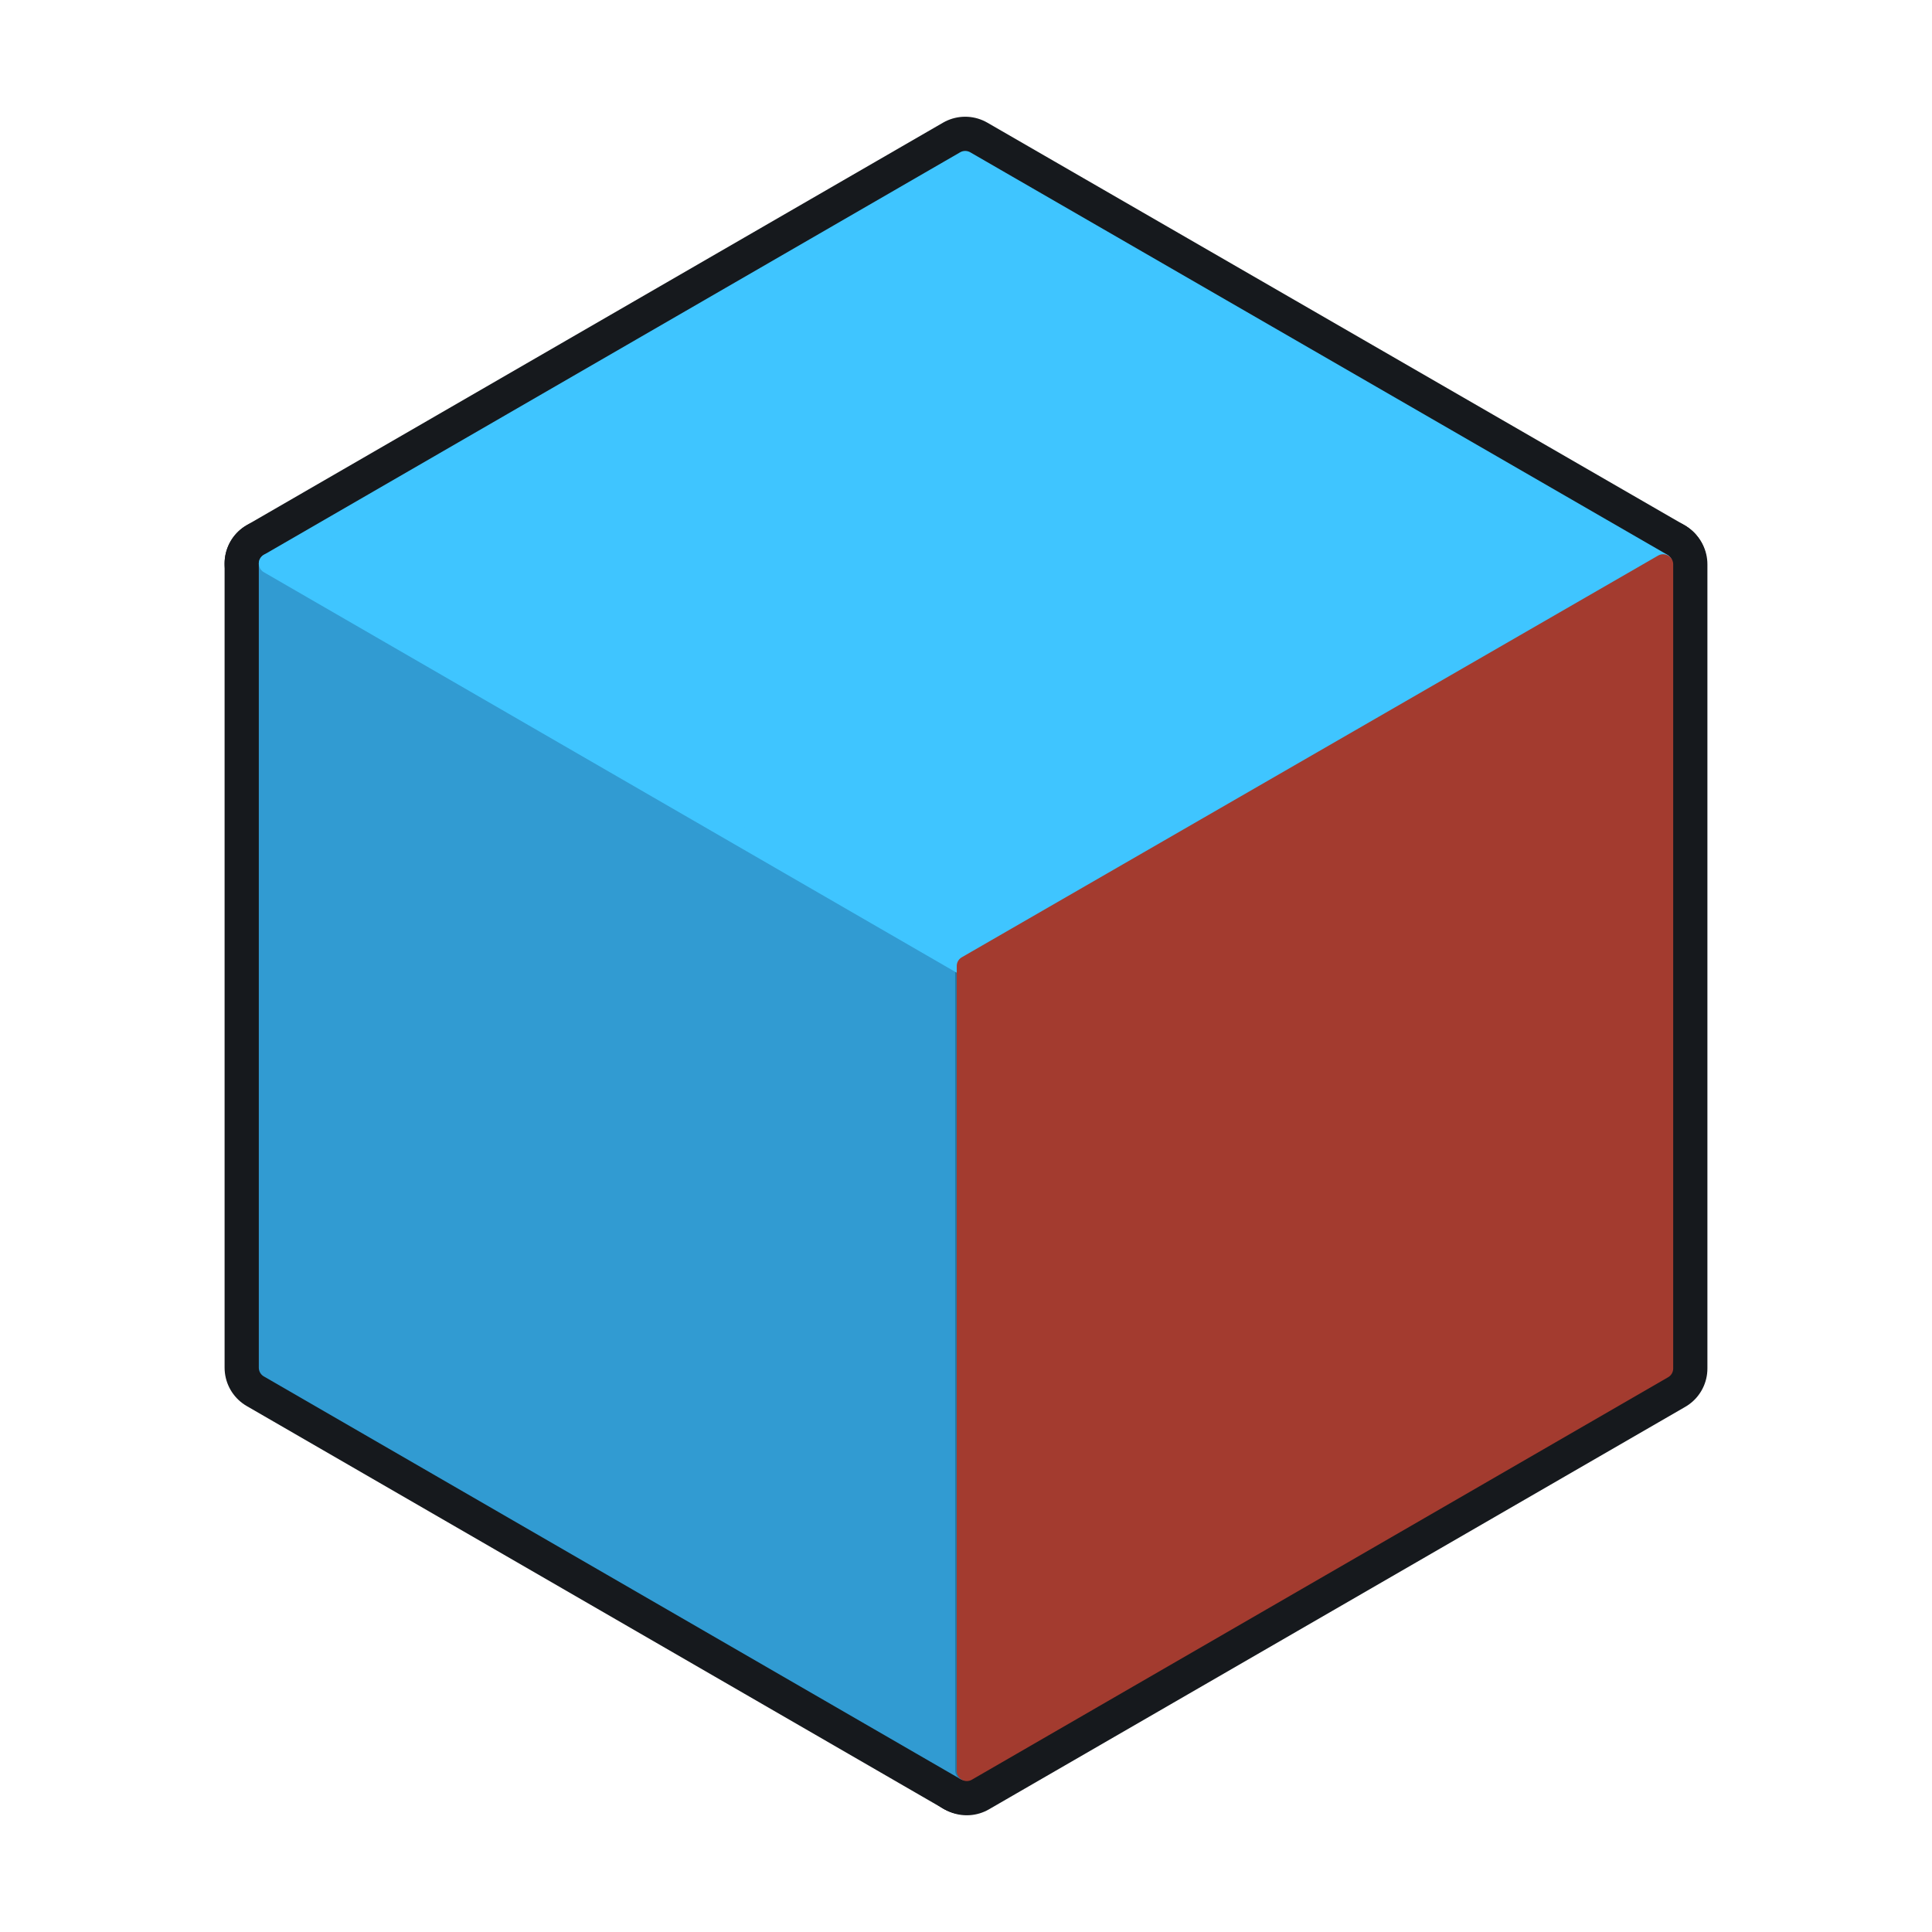
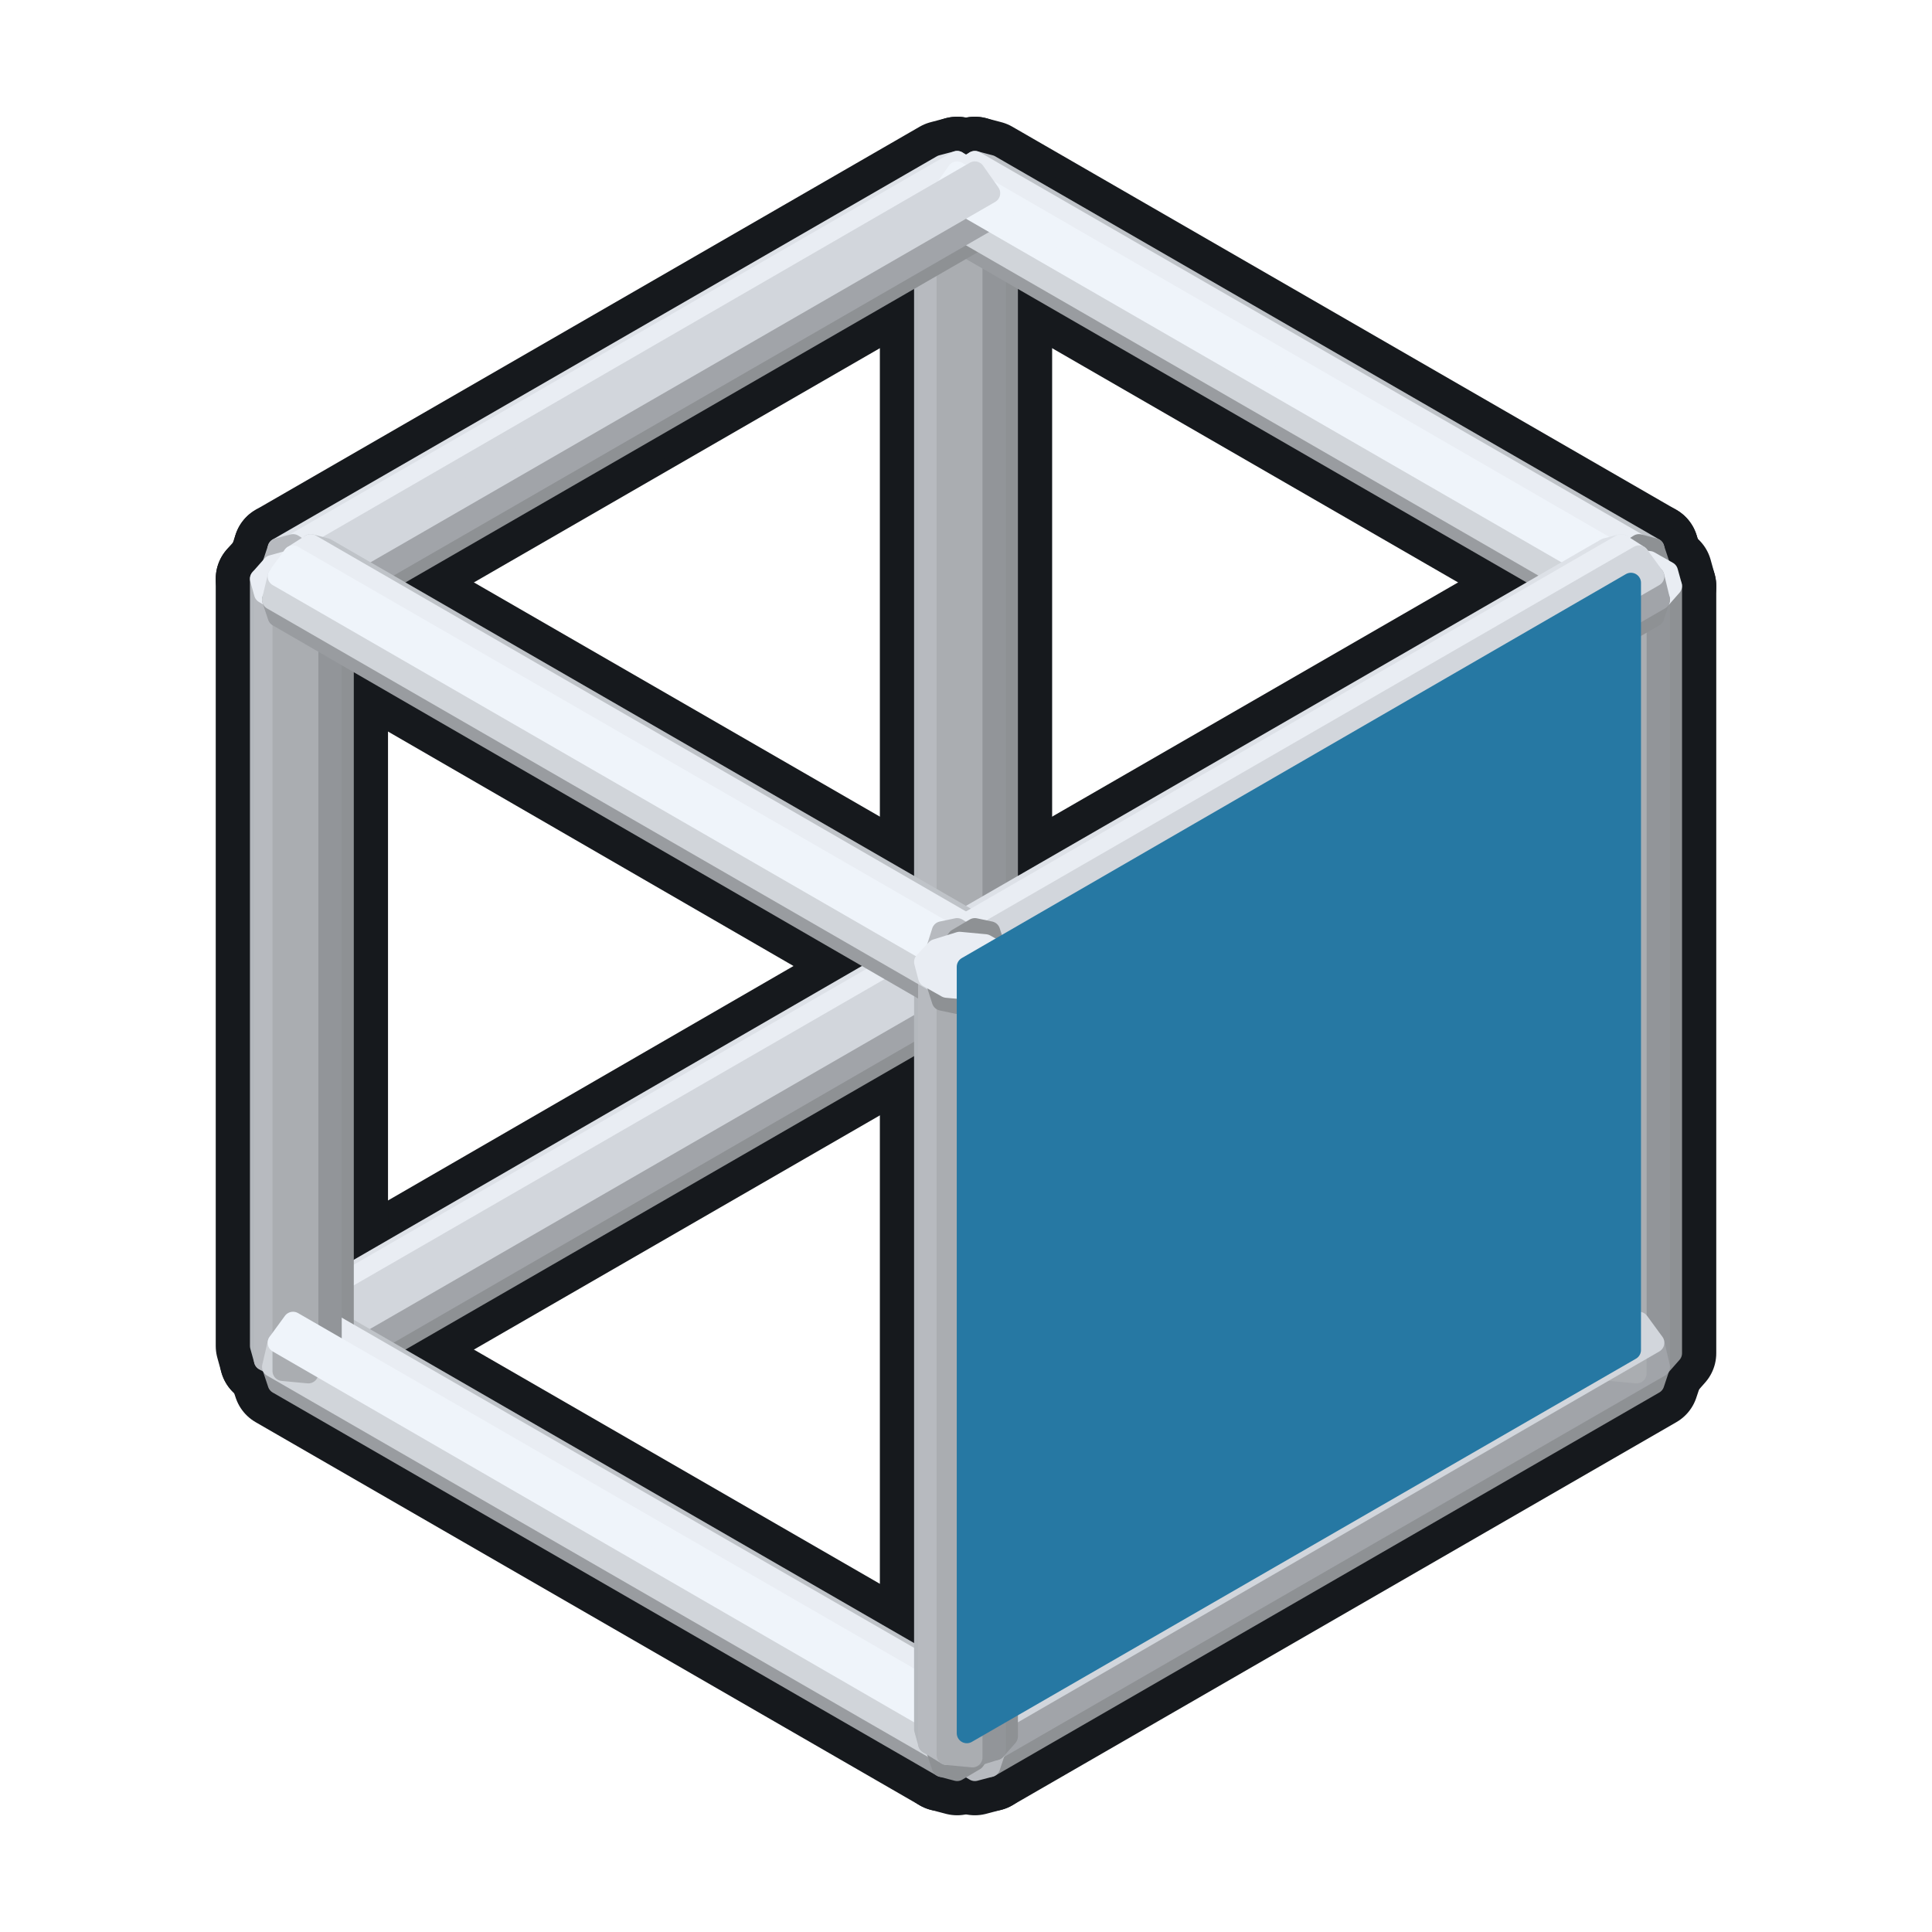
<svg xmlns="http://www.w3.org/2000/svg" width="24" height="24" viewBox="0 0 24 24">
-   <path d="M3.34 16.99 L11.99 21.99 L11.99 12.00 L3.34 7.00 Z" fill="#16191d" stroke="#16191d" stroke-width="1.1" stroke-linejoin="round" />
-   <path d="M11.99 21.99 L20.65 16.99 L20.65 7.00 L11.99 12.00 Z" fill="#16191d" stroke="#16191d" stroke-width="1.1" stroke-linejoin="round" />
-   <path d="M11.99 2.00 L3.34 7.00 L11.99 12.00 L20.65 7.00 Z" fill="#16191d" stroke="#16191d" stroke-width="1.1" stroke-linejoin="round" />
-   <path d="M20.66 17.00 L20.66 7.01 L12.01 12.00 L12.01 22.00 Z" fill="#16191d" stroke="#16191d" stroke-width="1.1" stroke-linejoin="round" />
-   <path d="M3.34 16.99 L11.99 21.99 L11.99 12.00 L3.34 7.00 Z" fill="#319bd2" stroke="#319bd2" stroke-width="0.25" stroke-linejoin="round" />
-   <path d="M11.99 21.99 L20.65 16.99 L20.65 7.00 L11.99 12.00 Z" fill="#2678a3" stroke="#2678a3" stroke-width="0.25" stroke-linejoin="round" />
-   <path d="M11.99 2.00 L3.34 7.00 L11.99 12.00 L20.65 7.00 Z" fill="#3fc5ff" stroke="#3fc5ff" stroke-width="0.25" stroke-linejoin="round" />
-   <path d="M20.66 17.00 L20.66 7.01 L12.01 12.00 L12.01 22.00 Z" fill="#a33b2f" stroke="#a33b2f" stroke-width="0.25" stroke-linejoin="round" />
+   <path d="M11.48 11.95 L11.53 12.14 L11.53 2.61 L11.48 2.43 Z" fill="#16191d" stroke="#16191d" stroke-width="1.1" stroke-linejoin="round" />
+   <path d="M12.30 11.57 L12.11 11.53 L20.36 16.29 L20.55 16.34 Z" fill="#16191d" stroke="#16191d" stroke-width="1.1" stroke-linejoin="round" />
+   <path d="M11.89 11.53 L11.70 11.57 L3.45 16.34 L3.64 16.29 Z" fill="#16191d" stroke="#16191d" stroke-width="1.1" stroke-linejoin="round" />
+   <path d="M12.37 12.21 L12.52 12.05 L12.52 2.52 L12.37 2.69 Z" fill="#16191d" stroke="#16191d" stroke-width="1.1" stroke-linejoin="round" />
+   <path d="M11.63 12.21 L11.70 12.43 L19.95 17.19 L19.88 16.98 Z" fill="#16191d" stroke="#16191d" stroke-width="1.1" stroke-linejoin="round" />
+   <path d="M12.30 12.43 L12.37 12.21 L4.12 16.98 L4.05 17.19 Z" fill="#16191d" stroke="#16191d" stroke-width="1.1" stroke-linejoin="round" />
+   <path d="M11.53 12.14 L11.76 12.27 L11.76 2.74 L11.53 2.61 Z" fill="#16191d" stroke="#16191d" stroke-width="1.1" stroke-linejoin="round" />
+   <path d="M12.11 11.53 L11.89 11.66 L20.14 16.42 L20.36 16.29 Z" fill="#16191d" stroke="#16191d" stroke-width="1.1" stroke-linejoin="round" />
+   <path d="M12.11 11.66 L11.89 11.53 L3.64 16.29 L3.86 16.42 Z" fill="#16191d" stroke="#16191d" stroke-width="1.1" stroke-linejoin="round" />
+   <path d="M12.08 12.30 L12.37 12.21 L12.37 2.69 L12.08 2.77 Z" fill="#16191d" stroke="#16191d" stroke-width="1.1" stroke-linejoin="round" />
+   <path d="M11.70 11.92 L11.63 12.21 L19.88 16.98 L19.95 16.68 Z" fill="#16191d" stroke="#16191d" stroke-width="1.1" stroke-linejoin="round" />
+   <path d="M12.37 12.21 L12.30 11.92 L4.05 16.68 L4.12 16.98 Z" fill="#16191d" stroke="#16191d" stroke-width="1.1" stroke-linejoin="round" />
+   <path d="M11.76 12.27 L12.08 12.30 L12.08 2.77 L11.76 2.74 Z" fill="#16191d" stroke="#16191d" stroke-width="1.1" stroke-linejoin="round" />
+   <path d="M11.89 11.66 L11.70 11.92 L19.95 16.68 L20.14 16.42 Z" fill="#16191d" stroke="#16191d" stroke-width="1.1" stroke-linejoin="round" />
+   <path d="M12.30 11.92 L12.11 11.66 L3.86 16.42 L4.05 16.68 Z" fill="#16191d" stroke="#16191d" stroke-width="1.1" stroke-linejoin="round" />
+   <path d="M12.37 2.69 L12.52 2.52 L12.47 2.34 L12.24 2.20 L11.92 2.17 L11.63 2.26 L11.48 2.43 L11.53 2.61 L11.76 2.74 L12.08 2.77 Z" fill="#16191d" stroke="#16191d" stroke-width="1.1" stroke-linejoin="round" />
+   <path d="M19.88 16.98 L19.95 17.19 L20.14 17.24 L20.36 17.10 L20.55 16.84 L20.62 16.55 L20.55 16.34 L20.36 16.29 L20.14 16.42 L19.95 16.68 Z" fill="#16191d" stroke="#16191d" stroke-width="1.1" stroke-linejoin="round" />
+   <path d="M3.38 16.55 L3.45 16.84 L3.64 17.10 L3.86 17.24 L4.05 17.19 L4.12 16.98 L4.05 16.68 L3.86 16.42 L3.64 16.29 L3.45 16.34 Z" fill="#16191d" stroke="#16191d" stroke-width="1.1" stroke-linejoin="round" />
+   <path d="M12.30 2.05 L12.11 2.00 L20.36 6.76 L20.55 6.81 Z" fill="#16191d" stroke="#16191d" stroke-width="1.1" stroke-linejoin="round" />
+   <path d="M11.89 2.00 L11.70 2.05 L3.45 6.81 L3.64 6.76 Z" fill="#16191d" stroke="#16191d" stroke-width="1.1" stroke-linejoin="round" />
+   <path d="M19.73 16.72 L19.78 16.90 L19.78 7.37 L19.73 7.19 Z" fill="#16191d" stroke="#16191d" stroke-width="1.1" stroke-linejoin="round" />
+   <path d="M3.23 16.72 L3.28 16.90 L3.28 7.37 L3.23 7.19 Z" fill="#16191d" stroke="#16191d" stroke-width="1.1" stroke-linejoin="round" />
+   <path d="M4.05 16.34 L3.86 16.29 L12.11 21.05 L12.30 21.10 Z" fill="#16191d" stroke="#16191d" stroke-width="1.1" stroke-linejoin="round" />
+   <path d="M20.14 16.29 L19.95 16.34 L11.70 21.10 L11.89 21.05 Z" fill="#16191d" stroke="#16191d" stroke-width="1.1" stroke-linejoin="round" />
+   <path d="M11.63 2.69 L11.70 2.90 L19.95 7.66 L19.88 7.45 Z" fill="#16191d" stroke="#16191d" stroke-width="1.1" stroke-linejoin="round" />
+   <path d="M12.30 2.90 L12.37 2.69 L4.12 7.45 L4.05 7.66 Z" fill="#16191d" stroke="#16191d" stroke-width="1.1" stroke-linejoin="round" />
+   <path d="M4.12 16.98 L4.27 16.81 L4.27 7.28 L4.12 7.45 Z" fill="#16191d" stroke="#16191d" stroke-width="1.1" stroke-linejoin="round" />
+   <path d="M20.62 16.98 L20.77 16.81 L20.77 7.28 L20.62 7.45 Z" fill="#16191d" stroke="#16191d" stroke-width="1.1" stroke-linejoin="round" />
+   <path d="M20.55 17.19 L20.62 16.98 L12.37 21.74 L12.30 21.95 Z" fill="#16191d" stroke="#16191d" stroke-width="1.1" stroke-linejoin="round" />
+   <path d="M3.38 16.98 L3.45 17.19 L11.70 21.95 L11.63 21.74 Z" fill="#16191d" stroke="#16191d" stroke-width="1.1" stroke-linejoin="round" />
+   <path d="M12.11 2.00 L11.89 2.13 L20.14 6.90 L20.36 6.76 Z" fill="#16191d" stroke="#16191d" stroke-width="1.1" stroke-linejoin="round" />
+   <path d="M3.28 16.90 L3.51 17.03 L3.51 7.51 L3.28 7.37 Z" fill="#16191d" stroke="#16191d" stroke-width="1.1" stroke-linejoin="round" />
+   <path d="M12.11 2.13 L11.89 2.00 L3.64 6.76 L3.86 6.90 Z" fill="#16191d" stroke="#16191d" stroke-width="1.1" stroke-linejoin="round" />
+   <path d="M19.78 16.90 L20.01 17.03 L20.01 7.51 L19.78 7.37 Z" fill="#16191d" stroke="#16191d" stroke-width="1.1" stroke-linejoin="round" />
+   <path d="M3.86 16.29 L3.64 16.42 L11.89 21.18 L12.11 21.05 Z" fill="#16191d" stroke="#16191d" stroke-width="1.1" stroke-linejoin="round" />
+   <path d="M20.36 16.42 L20.14 16.29 L11.89 21.05 L12.11 21.18 Z" fill="#16191d" stroke="#16191d" stroke-width="1.1" stroke-linejoin="round" />
+   <path d="M11.70 2.40 L11.63 2.69 L19.88 7.45 L19.95 7.16 Z" fill="#16191d" stroke="#16191d" stroke-width="1.1" stroke-linejoin="round" />
+   <path d="M12.37 2.69 L12.30 2.40 L4.05 7.16 L4.12 7.45 Z" fill="#16191d" stroke="#16191d" stroke-width="1.1" stroke-linejoin="round" />
+   <path d="M3.83 17.06 L4.12 16.98 L4.12 7.45 L3.83 7.54 Z" fill="#16191d" stroke="#16191d" stroke-width="1.1" stroke-linejoin="round" />
+   <path d="M20.33 17.06 L20.62 16.98 L20.62 7.45 L20.33 7.54 Z" fill="#16191d" stroke="#16191d" stroke-width="1.1" stroke-linejoin="round" />
+   <path d="M20.62 16.98 L20.55 16.68 L12.30 21.45 L12.37 21.74 Z" fill="#16191d" stroke="#16191d" stroke-width="1.1" stroke-linejoin="round" />
+   <path d="M3.45 16.68 L3.38 16.98 L11.63 21.74 L11.70 21.45 Z" fill="#16191d" stroke="#16191d" stroke-width="1.1" stroke-linejoin="round" />
+   <path d="M11.89 2.13 L11.70 2.40 L19.95 7.16 L20.14 6.90 Z" fill="#16191d" stroke="#16191d" stroke-width="1.1" stroke-linejoin="round" />
+   <path d="M3.51 17.03 L3.83 17.06 L3.83 7.54 L3.51 7.51 Z" fill="#16191d" stroke="#16191d" stroke-width="1.1" stroke-linejoin="round" />
+   <path d="M12.30 2.40 L12.11 2.13 L3.86 6.90 L4.05 7.16 Z" fill="#16191d" stroke="#16191d" stroke-width="1.1" stroke-linejoin="round" />
+   <path d="M20.01 17.03 L20.33 17.06 L20.33 7.54 L20.01 7.51 Z" fill="#16191d" stroke="#16191d" stroke-width="1.1" stroke-linejoin="round" />
+   <path d="M20.55 16.68 L20.36 16.42 L12.11 21.18 L12.30 21.45 Z" fill="#16191d" stroke="#16191d" stroke-width="1.1" stroke-linejoin="round" />
+   <path d="M3.64 16.42 L3.45 16.68 L11.70 21.45 L11.89 21.18 Z" fill="#16191d" stroke="#16191d" stroke-width="1.1" stroke-linejoin="round" />
+   <path d="M19.88 7.45 L19.95 7.66 L20.14 7.71 L20.36 7.58 L20.55 7.32 L20.62 7.02 L20.55 6.81 L20.36 6.76 L20.14 6.90 L19.95 7.16 Z" fill="#16191d" stroke="#16191d" stroke-width="1.1" stroke-linejoin="round" />
+   <path d="M3.38 7.02 L3.45 7.32 L3.64 7.58 L3.86 7.71 L4.05 7.66 L4.12 7.45 L4.05 7.16 L3.86 6.90 L3.64 6.76 L3.45 6.81 Z" fill="#16191d" stroke="#16191d" stroke-width="1.1" stroke-linejoin="round" />
+   <path d="M20.62 7.45 L20.77 7.28 L20.72 7.10 L20.49 6.97 L20.17 6.94 L19.88 7.02 L19.73 7.19 L19.78 7.37 L20.01 7.51 L20.33 7.54 Z" fill="#16191d" stroke="#16191d" stroke-width="1.1" stroke-linejoin="round" />
+   <path d="M11.63 21.31 L11.70 21.60 L11.89 21.87 L12.11 22.00 L12.30 21.95 L12.37 21.74 L12.30 21.45 L12.11 21.18 L11.89 21.05 L11.70 21.10 Z" fill="#16191d" stroke="#16191d" stroke-width="1.1" stroke-linejoin="round" />
+   <path d="M4.12 7.45 L4.27 7.28 L4.22 7.10 L3.99 6.97 L3.67 6.94 L3.38 7.02 L3.23 7.19 L3.28 7.37 L3.51 7.51 L3.83 7.54 Z" fill="#16191d" stroke="#16191d" stroke-width="1.1" stroke-linejoin="round" />
+   <path d="M11.63 21.74 L11.70 21.95 L11.89 22.00 L12.11 21.87 L12.30 21.60 L12.37 21.31 L12.30 21.10 L12.11 21.05 L11.89 21.18 L11.70 21.45 Z" fill="#16191d" stroke="#16191d" stroke-width="1.1" stroke-linejoin="round" />
+   <path d="M20.14 6.76 L19.95 6.81 L11.70 11.57 L11.89 11.53 Z" fill="#16191d" stroke="#16191d" stroke-width="1.1" stroke-linejoin="round" />
+   <path d="M4.05 6.81 L3.86 6.76 L12.11 11.53 L12.30 11.57 Z" fill="#16191d" stroke="#16191d" stroke-width="1.1" stroke-linejoin="round" />
+   <path d="M11.48 21.48 L11.53 21.66 L11.53 12.14 L11.48 11.95 Z" fill="#16191d" stroke="#16191d" stroke-width="1.1" stroke-linejoin="round" />
+   <path d="M20.55 7.66 L20.62 7.45 L12.37 12.21 L12.30 12.43 Z" fill="#16191d" stroke="#16191d" stroke-width="1.1" stroke-linejoin="round" />
+   <path d="M3.38 7.45 L3.45 7.66 L11.70 12.43 L11.63 12.21 Z" fill="#16191d" stroke="#16191d" stroke-width="1.1" stroke-linejoin="round" />
+   <path d="M12.37 21.74 L12.52 21.57 L12.52 12.05 L12.37 12.21 Z" fill="#16191d" stroke="#16191d" stroke-width="1.1" stroke-linejoin="round" />
+   <path d="M20.36 6.90 L20.14 6.76 L11.89 11.53 L12.11 11.66 Z" fill="#16191d" stroke="#16191d" stroke-width="1.1" stroke-linejoin="round" />
+   <path d="M3.86 6.76 L3.64 6.90 L11.89 11.66 L12.11 11.53 Z" fill="#16191d" stroke="#16191d" stroke-width="1.1" stroke-linejoin="round" />
+   <path d="M11.53 21.66 L11.76 21.80 L11.76 12.27 L11.53 12.14 Z" fill="#16191d" stroke="#16191d" stroke-width="1.1" stroke-linejoin="round" />
+   <path d="M20.62 7.45 L20.55 7.16 L12.30 11.92 L12.37 12.21 Z" fill="#16191d" stroke="#16191d" stroke-width="1.1" stroke-linejoin="round" />
+   <path d="M3.45 7.16 L3.38 7.45 L11.63 12.21 L11.70 11.92 Z" fill="#16191d" stroke="#16191d" stroke-width="1.1" stroke-linejoin="round" />
+   <path d="M12.08 21.83 L12.37 21.74 L12.37 12.21 L12.08 12.30 Z" fill="#16191d" stroke="#16191d" stroke-width="1.1" stroke-linejoin="round" />
+   <path d="M20.55 7.16 L20.36 6.90 L12.11 11.66 L12.30 11.92 Z" fill="#16191d" stroke="#16191d" stroke-width="1.1" stroke-linejoin="round" />
+   <path d="M3.64 6.90 L3.45 7.16 L11.70 11.92 L11.89 11.66 Z" fill="#16191d" stroke="#16191d" stroke-width="1.1" stroke-linejoin="round" />
+   <path d="M11.76 21.80 L12.08 21.83 L12.08 12.30 L11.76 12.27 Z" fill="#16191d" stroke="#16191d" stroke-width="1.1" stroke-linejoin="round" />
+   <path d="M11.63 11.79 L11.70 12.08 L11.89 12.34 L12.11 12.47 L12.30 12.43 L12.37 12.21 L12.30 11.92 L12.11 11.66 L11.89 11.53 L11.70 11.57 Z" fill="#16191d" stroke="#16191d" stroke-width="1.1" stroke-linejoin="round" />
+   <path d="M11.63 12.21 L11.70 12.43 L11.89 12.47 L12.11 12.34 L12.30 12.08 L12.37 11.79 L12.30 11.57 L12.11 11.53 L11.89 11.66 L11.70 11.92 Z" fill="#16191d" stroke="#16191d" stroke-width="1.1" stroke-linejoin="round" />
+   <path d="M12.37 12.21 L12.52 12.05 L12.47 11.86 L12.24 11.73 L11.92 11.70 L11.63 11.79 L11.48 11.95 L11.53 12.14 L11.76 12.27 L12.08 12.30 Z" fill="#16191d" stroke="#16191d" stroke-width="1.1" stroke-linejoin="round" />
+   <path d="M20.26 16.77 L20.26 7.24 L12.01 12.01 L12.01 21.53 Z" fill="#16191d" stroke="#16191d" stroke-width="1.1" stroke-linejoin="round" />
+   <path d="M11.48 11.95 L11.53 12.14 L11.53 2.61 L11.48 2.43 Z" fill="#b4b8bd" stroke="#b4b8bd" stroke-width="0.25" stroke-linejoin="round" />
+   <path d="M12.30 11.57 L12.11 11.53 L20.36 16.29 L20.55 16.34 Z" fill="#bfc3c8" stroke="#bfc3c8" stroke-width="0.25" stroke-linejoin="round" />
+   <path d="M11.89 11.53 L11.70 11.57 L3.45 16.34 L3.64 16.29 Z" fill="#dde1e7" stroke="#dde1e7" stroke-width="0.25" stroke-linejoin="round" />
+   <path d="M12.37 12.21 L12.52 12.05 L12.52 2.52 L12.37 2.69 Z" fill="#8e9194" stroke="#8e9194" stroke-width="0.25" stroke-linejoin="round" />
+   <path d="M11.63 12.21 L11.70 12.43 L19.95 17.19 L19.88 16.98 Z" fill="#999ca0" stroke="#999ca0" stroke-width="0.25" stroke-linejoin="round" />
+   <path d="M12.30 12.43 L12.37 12.21 L4.12 16.98 L4.05 17.19 Z" fill="#8e9194" stroke="#8e9194" stroke-width="0.25" stroke-linejoin="round" />
+   <path d="M11.53 12.14 L11.76 12.27 L11.76 2.74 L11.53 2.61 Z" fill="#b7babf" stroke="#b7babf" stroke-width="0.25" stroke-linejoin="round" />
+   <path d="M12.11 11.53 L11.89 11.66 L20.14 16.42 L20.36 16.29 Z" fill="#e9edf3" stroke="#e9edf3" stroke-width="0.25" stroke-linejoin="round" />
+   <path d="M12.11 11.66 L11.89 11.53 L3.64 16.29 L3.86 16.42 Z" fill="#e9edf3" stroke="#e9edf3" stroke-width="0.25" stroke-linejoin="round" />
+   <path d="M12.08 12.30 L12.37 12.21 L12.37 2.69 L12.08 2.77 Z" fill="#929599" stroke="#929599" stroke-width="0.25" stroke-linejoin="round" />
+   <path d="M11.70 11.92 L11.63 12.21 L19.88 16.98 L19.95 16.68 Z" fill="#d1d5da" stroke="#d1d5da" stroke-width="0.25" stroke-linejoin="round" />
+   <path d="M12.37 12.21 L12.30 11.92 L4.05 16.68 L4.12 16.98 Z" fill="#a1a4a9" stroke="#a1a4a9" stroke-width="0.25" stroke-linejoin="round" />
+   <path d="M11.76 12.27 L12.08 12.30 L12.08 2.77 L11.76 2.74 Z" fill="#aaadb1" stroke="#aaadb1" stroke-width="0.25" stroke-linejoin="round" />
+   <path d="M11.89 11.66 L11.70 11.92 L19.95 16.68 L20.14 16.42 Z" fill="#eff4fa" stroke="#eff4fa" stroke-width="0.25" stroke-linejoin="round" />
+   <path d="M12.30 11.92 L12.11 11.66 L3.86 16.42 L4.05 16.68 Z" fill="#d2d6dc" stroke="#d2d6dc" stroke-width="0.25" stroke-linejoin="round" />
+   <path d="M12.37 2.69 L12.52 2.52 L12.47 2.34 L12.24 2.20 L11.92 2.17 L11.63 2.26 L11.48 2.43 L11.53 2.61 L11.76 2.74 L12.08 2.77 Z" fill="#e9edf3" stroke="#e9edf3" stroke-width="0.25" stroke-linejoin="round" />
+   <path d="M19.88 16.98 L19.95 17.19 L20.14 17.24 L20.36 17.10 L20.55 16.84 L20.62 16.55 L20.55 16.34 L20.36 16.29 L20.14 16.42 L19.95 16.68 Z" fill="#8e9194" stroke="#8e9194" stroke-width="0.25" stroke-linejoin="round" />
+   <path d="M3.38 16.55 L3.45 16.84 L3.64 17.10 L3.86 17.24 L4.05 17.19 L4.12 16.98 L4.05 16.68 L3.86 16.42 L3.64 16.29 L3.45 16.34 Z" fill="#b7babf" stroke="#b7babf" stroke-width="0.25" stroke-linejoin="round" />
+   <path d="M12.30 2.05 L12.11 2.00 L20.36 6.76 L20.55 6.81 Z" fill="#bfc3c8" stroke="#bfc3c8" stroke-width="0.25" stroke-linejoin="round" />
+   <path d="M11.89 2.00 L11.70 2.05 L3.45 6.81 L3.64 6.76 Z" fill="#dde1e7" stroke="#dde1e7" stroke-width="0.25" stroke-linejoin="round" />
+   <path d="M19.73 16.72 L19.78 16.90 L19.78 7.37 L19.73 7.19 Z" fill="#b4b8bd" stroke="#b4b8bd" stroke-width="0.25" stroke-linejoin="round" />
+   <path d="M3.23 16.72 L3.28 16.90 L3.28 7.37 L3.23 7.19 Z" fill="#b4b8bd" stroke="#b4b8bd" stroke-width="0.25" stroke-linejoin="round" />
+   <path d="M4.05 16.34 L3.86 16.29 L12.11 21.05 L12.30 21.10 Z" fill="#bfc3c8" stroke="#bfc3c8" stroke-width="0.25" stroke-linejoin="round" />
+   <path d="M20.14 16.29 L19.95 16.34 L11.70 21.10 L11.89 21.05 Z" fill="#dde1e7" stroke="#dde1e7" stroke-width="0.25" stroke-linejoin="round" />
+   <path d="M11.63 2.69 L11.70 2.90 L19.95 7.66 L19.88 7.45 Z" fill="#999ca0" stroke="#999ca0" stroke-width="0.25" stroke-linejoin="round" />
+   <path d="M12.30 2.90 L12.37 2.69 L4.12 7.45 L4.05 7.66 Z" fill="#8e9194" stroke="#8e9194" stroke-width="0.25" stroke-linejoin="round" />
+   <path d="M4.12 16.98 L4.27 16.81 L4.27 7.28 L4.12 7.45 Z" fill="#8e9194" stroke="#8e9194" stroke-width="0.25" stroke-linejoin="round" />
+   <path d="M20.62 16.98 L20.77 16.81 L20.77 7.28 L20.62 7.45 Z" fill="#8e9194" stroke="#8e9194" stroke-width="0.25" stroke-linejoin="round" />
+   <path d="M20.55 17.19 L20.62 16.98 L12.37 21.74 L12.30 21.95 Z" fill="#8e9194" stroke="#8e9194" stroke-width="0.25" stroke-linejoin="round" />
+   <path d="M3.38 16.98 L3.45 17.19 L11.70 21.95 L11.63 21.74 Z" fill="#999ca0" stroke="#999ca0" stroke-width="0.25" stroke-linejoin="round" />
+   <path d="M12.11 2.00 L11.89 2.13 L20.14 6.90 L20.36 6.76 Z" fill="#e9edf3" stroke="#e9edf3" stroke-width="0.25" stroke-linejoin="round" />
+   <path d="M3.28 16.90 L3.51 17.03 L3.51 7.51 L3.28 7.37 Z" fill="#b7babf" stroke="#b7babf" stroke-width="0.25" stroke-linejoin="round" />
+   <path d="M12.11 2.13 L11.89 2.00 L3.64 6.76 L3.86 6.90 Z" fill="#e9edf3" stroke="#e9edf3" stroke-width="0.25" stroke-linejoin="round" />
+   <path d="M19.78 16.90 L20.01 17.03 L20.01 7.51 L19.78 7.37 Z" fill="#b7babf" stroke="#b7babf" stroke-width="0.25" stroke-linejoin="round" />
+   <path d="M3.86 16.29 L3.64 16.42 L11.89 21.18 L12.11 21.05 Z" fill="#e9edf3" stroke="#e9edf3" stroke-width="0.25" stroke-linejoin="round" />
+   <path d="M20.36 16.42 L20.14 16.29 L11.89 21.05 L12.11 21.18 Z" fill="#e9edf3" stroke="#e9edf3" stroke-width="0.25" stroke-linejoin="round" />
+   <path d="M11.70 2.40 L11.63 2.69 L19.88 7.45 L19.95 7.16 Z" fill="#d1d5da" stroke="#d1d5da" stroke-width="0.25" stroke-linejoin="round" />
+   <path d="M12.37 2.69 L12.30 2.40 L4.05 7.16 L4.12 7.45 Z" fill="#a1a4a9" stroke="#a1a4a9" stroke-width="0.25" stroke-linejoin="round" />
+   <path d="M3.83 17.06 L4.12 16.98 L4.12 7.45 L3.83 7.54 Z" fill="#929599" stroke="#929599" stroke-width="0.25" stroke-linejoin="round" />
+   <path d="M20.33 17.06 L20.62 16.98 L20.62 7.45 L20.33 7.54 Z" fill="#929599" stroke="#929599" stroke-width="0.25" stroke-linejoin="round" />
+   <path d="M20.62 16.98 L20.55 16.68 L12.30 21.45 L12.37 21.74 Z" fill="#a1a4a9" stroke="#a1a4a9" stroke-width="0.25" stroke-linejoin="round" />
+   <path d="M3.45 16.68 L3.38 16.98 L11.63 21.74 L11.70 21.45 Z" fill="#d1d5da" stroke="#d1d5da" stroke-width="0.25" stroke-linejoin="round" />
+   <path d="M11.89 2.13 L11.70 2.40 L19.95 7.16 L20.14 6.90 Z" fill="#eff4fa" stroke="#eff4fa" stroke-width="0.25" stroke-linejoin="round" />
+   <path d="M3.51 17.03 L3.83 17.06 L3.83 7.54 L3.51 7.51 Z" fill="#aaadb1" stroke="#aaadb1" stroke-width="0.25" stroke-linejoin="round" />
+   <path d="M12.30 2.40 L12.11 2.13 L3.86 6.90 L4.05 7.16 Z" fill="#d2d6dc" stroke="#d2d6dc" stroke-width="0.25" stroke-linejoin="round" />
+   <path d="M20.01 17.03 L20.33 17.06 L20.33 7.54 L20.01 7.51 Z" fill="#aaadb1" stroke="#aaadb1" stroke-width="0.25" stroke-linejoin="round" />
+   <path d="M20.55 16.68 L20.36 16.42 L12.11 21.18 L12.30 21.45 Z" fill="#d2d6dc" stroke="#d2d6dc" stroke-width="0.25" stroke-linejoin="round" />
+   <path d="M3.64 16.42 L3.45 16.68 L11.70 21.45 L11.89 21.18 Z" fill="#eff4fa" stroke="#eff4fa" stroke-width="0.25" stroke-linejoin="round" />
+   <path d="M19.88 7.45 L19.95 7.66 L20.14 7.71 L20.36 7.58 L20.55 7.32 L20.62 7.02 L20.55 6.81 L20.36 6.76 L20.14 6.90 L19.95 7.16 Z" fill="#8e9194" stroke="#8e9194" stroke-width="0.25" stroke-linejoin="round" />
+   <path d="M3.38 7.02 L3.45 7.32 L3.64 7.58 L3.86 7.71 L4.05 7.66 L4.12 7.45 L4.05 7.16 L3.86 6.90 L3.64 6.76 L3.45 6.81 Z" fill="#b7babf" stroke="#b7babf" stroke-width="0.25" stroke-linejoin="round" />
+   <path d="M20.62 7.45 L20.77 7.28 L20.72 7.10 L20.49 6.97 L20.17 6.94 L19.88 7.02 L19.73 7.19 L19.78 7.37 L20.01 7.51 L20.33 7.54 Z" fill="#e9edf3" stroke="#e9edf3" stroke-width="0.25" stroke-linejoin="round" />
+   <path d="M11.63 21.31 L11.70 21.60 L11.89 21.87 L12.11 22.00 L12.30 21.95 L12.37 21.74 L12.30 21.45 L12.11 21.18 L11.89 21.05 L11.70 21.10 Z" fill="#b7babf" stroke="#b7babf" stroke-width="0.25" stroke-linejoin="round" />
+   <path d="M4.12 7.45 L4.27 7.28 L4.22 7.10 L3.99 6.97 L3.67 6.94 L3.38 7.02 L3.23 7.19 L3.28 7.37 L3.51 7.51 L3.83 7.54 Z" fill="#e9edf3" stroke="#e9edf3" stroke-width="0.25" stroke-linejoin="round" />
+   <path d="M11.63 21.74 L11.70 21.95 L11.89 22.00 L12.11 21.87 L12.30 21.60 L12.37 21.31 L12.30 21.10 L12.11 21.05 L11.89 21.18 L11.70 21.45 Z" fill="#8e9194" stroke="#8e9194" stroke-width="0.25" stroke-linejoin="round" />
+   <path d="M20.14 6.76 L19.95 6.81 L11.70 11.57 L11.89 11.53 Z" fill="#dde1e7" stroke="#dde1e7" stroke-width="0.25" stroke-linejoin="round" />
+   <path d="M4.05 6.81 L3.86 6.76 L12.11 11.53 L12.30 11.57 Z" fill="#bfc3c8" stroke="#bfc3c8" stroke-width="0.25" stroke-linejoin="round" />
+   <path d="M11.48 21.48 L11.53 21.66 L11.53 12.14 L11.48 11.95 Z" fill="#b4b8bd" stroke="#b4b8bd" stroke-width="0.25" stroke-linejoin="round" />
+   <path d="M20.55 7.66 L20.62 7.45 L12.37 12.21 L12.30 12.43 Z" fill="#8e9194" stroke="#8e9194" stroke-width="0.25" stroke-linejoin="round" />
+   <path d="M3.38 7.45 L3.45 7.66 L11.70 12.43 L11.63 12.21 Z" fill="#999ca0" stroke="#999ca0" stroke-width="0.25" stroke-linejoin="round" />
+   <path d="M12.37 21.74 L12.52 21.57 L12.52 12.05 L12.37 12.21 Z" fill="#8e9194" stroke="#8e9194" stroke-width="0.25" stroke-linejoin="round" />
+   <path d="M20.36 6.90 L20.14 6.76 L11.89 11.53 L12.11 11.66 Z" fill="#e9edf3" stroke="#e9edf3" stroke-width="0.25" stroke-linejoin="round" />
+   <path d="M3.86 6.76 L3.64 6.90 L11.89 11.66 L12.11 11.53 Z" fill="#e9edf3" stroke="#e9edf3" stroke-width="0.25" stroke-linejoin="round" />
+   <path d="M11.53 21.66 L11.76 21.80 L11.76 12.27 L11.53 12.14 Z" fill="#b7babf" stroke="#b7babf" stroke-width="0.25" stroke-linejoin="round" />
+   <path d="M20.62 7.45 L20.55 7.16 L12.30 11.92 L12.37 12.21 Z" fill="#a1a4a9" stroke="#a1a4a9" stroke-width="0.25" stroke-linejoin="round" />
+   <path d="M3.45 7.16 L3.38 7.45 L11.63 12.21 L11.70 11.92 Z" fill="#d1d5da" stroke="#d1d5da" stroke-width="0.25" stroke-linejoin="round" />
+   <path d="M12.08 21.83 L12.37 21.74 L12.37 12.21 L12.08 12.30 Z" fill="#929599" stroke="#929599" stroke-width="0.25" stroke-linejoin="round" />
+   <path d="M20.55 7.16 L20.36 6.90 L12.11 11.66 L12.30 11.92 Z" fill="#d2d6dc" stroke="#d2d6dc" stroke-width="0.25" stroke-linejoin="round" />
+   <path d="M3.64 6.90 L3.45 7.16 L11.70 11.92 L11.89 11.66 Z" fill="#eff4fa" stroke="#eff4fa" stroke-width="0.25" stroke-linejoin="round" />
+   <path d="M11.76 21.80 L12.08 21.83 L12.08 12.30 L11.76 12.27 Z" fill="#aaadb1" stroke="#aaadb1" stroke-width="0.25" stroke-linejoin="round" />
+   <path d="M11.63 11.79 L11.70 12.08 L11.89 12.34 L12.11 12.47 L12.30 12.43 L12.37 12.21 L12.30 11.92 L12.11 11.66 L11.89 11.53 L11.70 11.57 Z" fill="#b7babf" stroke="#b7babf" stroke-width="0.25" stroke-linejoin="round" />
+   <path d="M11.63 12.21 L11.70 12.43 L11.89 12.47 L12.11 12.34 L12.30 12.08 L12.37 11.79 L12.30 11.57 L12.11 11.53 L11.89 11.66 L11.70 11.92 Z" fill="#8e9194" stroke="#8e9194" stroke-width="0.25" stroke-linejoin="round" />
+   <path d="M12.37 12.21 L12.52 12.05 L12.47 11.86 L12.24 11.73 L11.92 11.70 L11.63 11.79 L11.48 11.95 L11.53 12.14 L11.76 12.27 L12.08 12.30 Z" fill="#e9edf3" stroke="#e9edf3" stroke-width="0.25" stroke-linejoin="round" />
+   <path d="M20.26 16.77 L20.26 7.24 L12.01 12.01 L12.01 21.53 Z" fill="#2678a3" stroke="#2678a3" stroke-width="0.25" stroke-linejoin="round" />
</svg>
